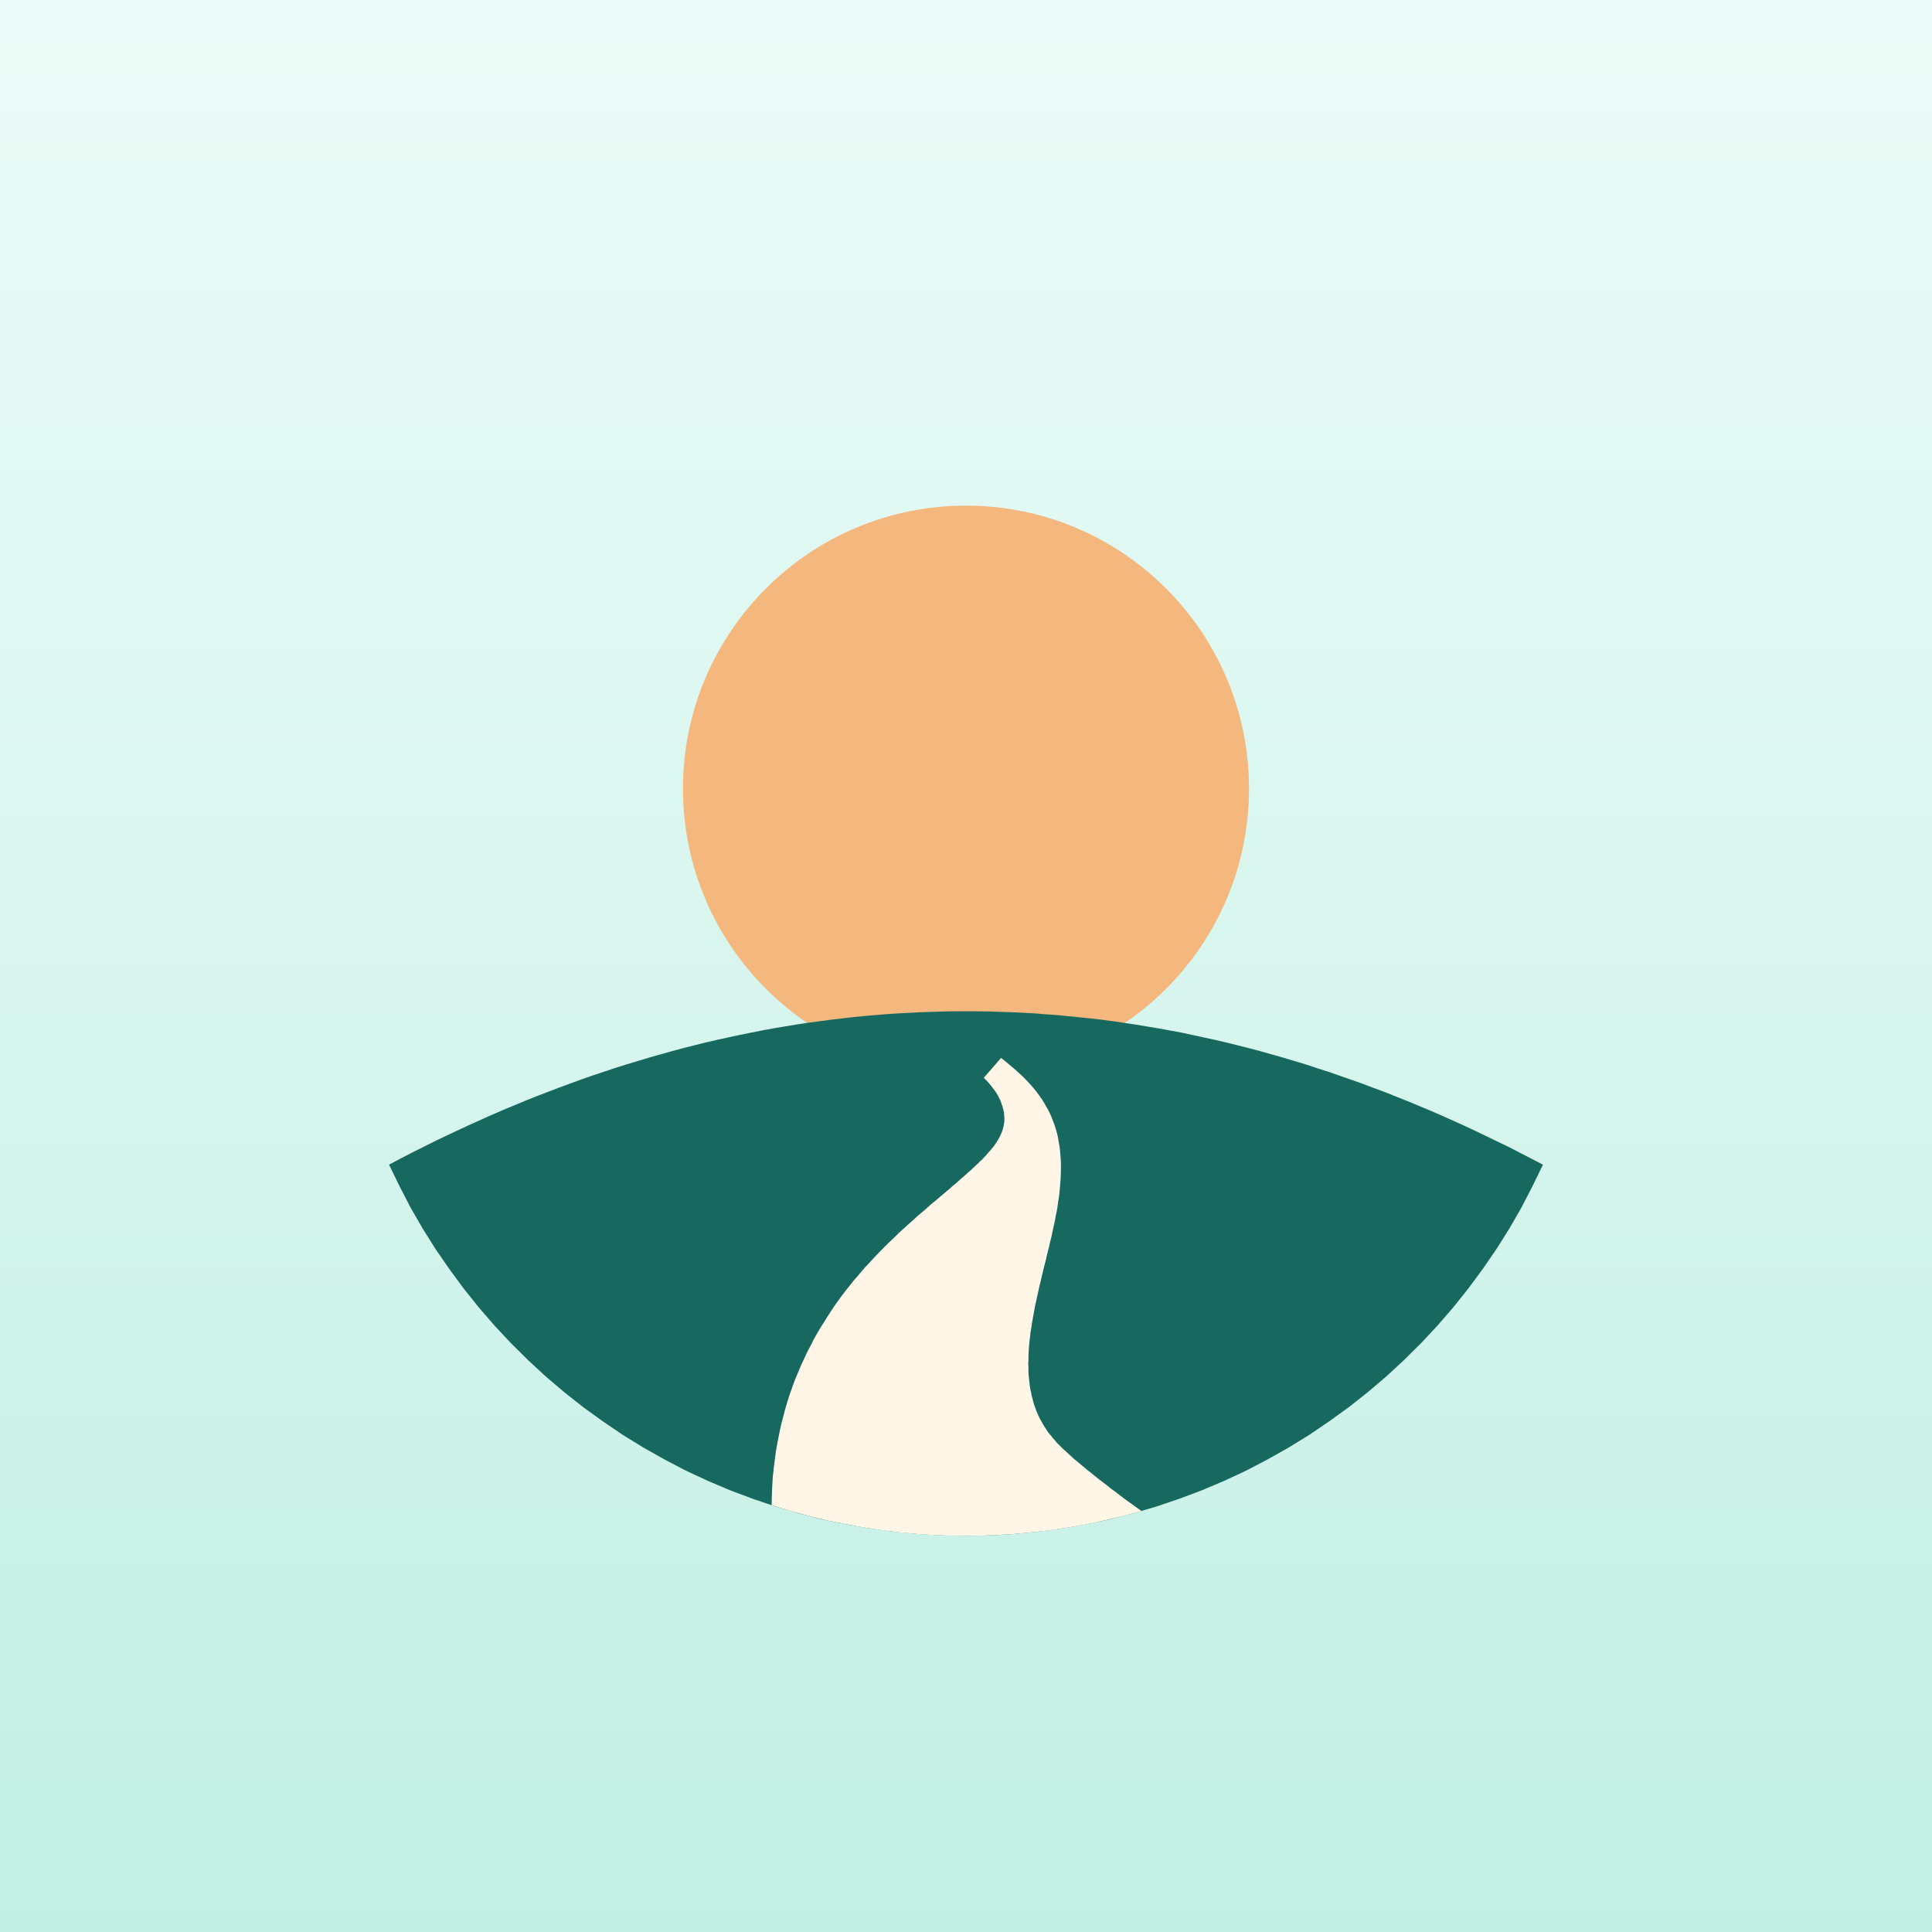
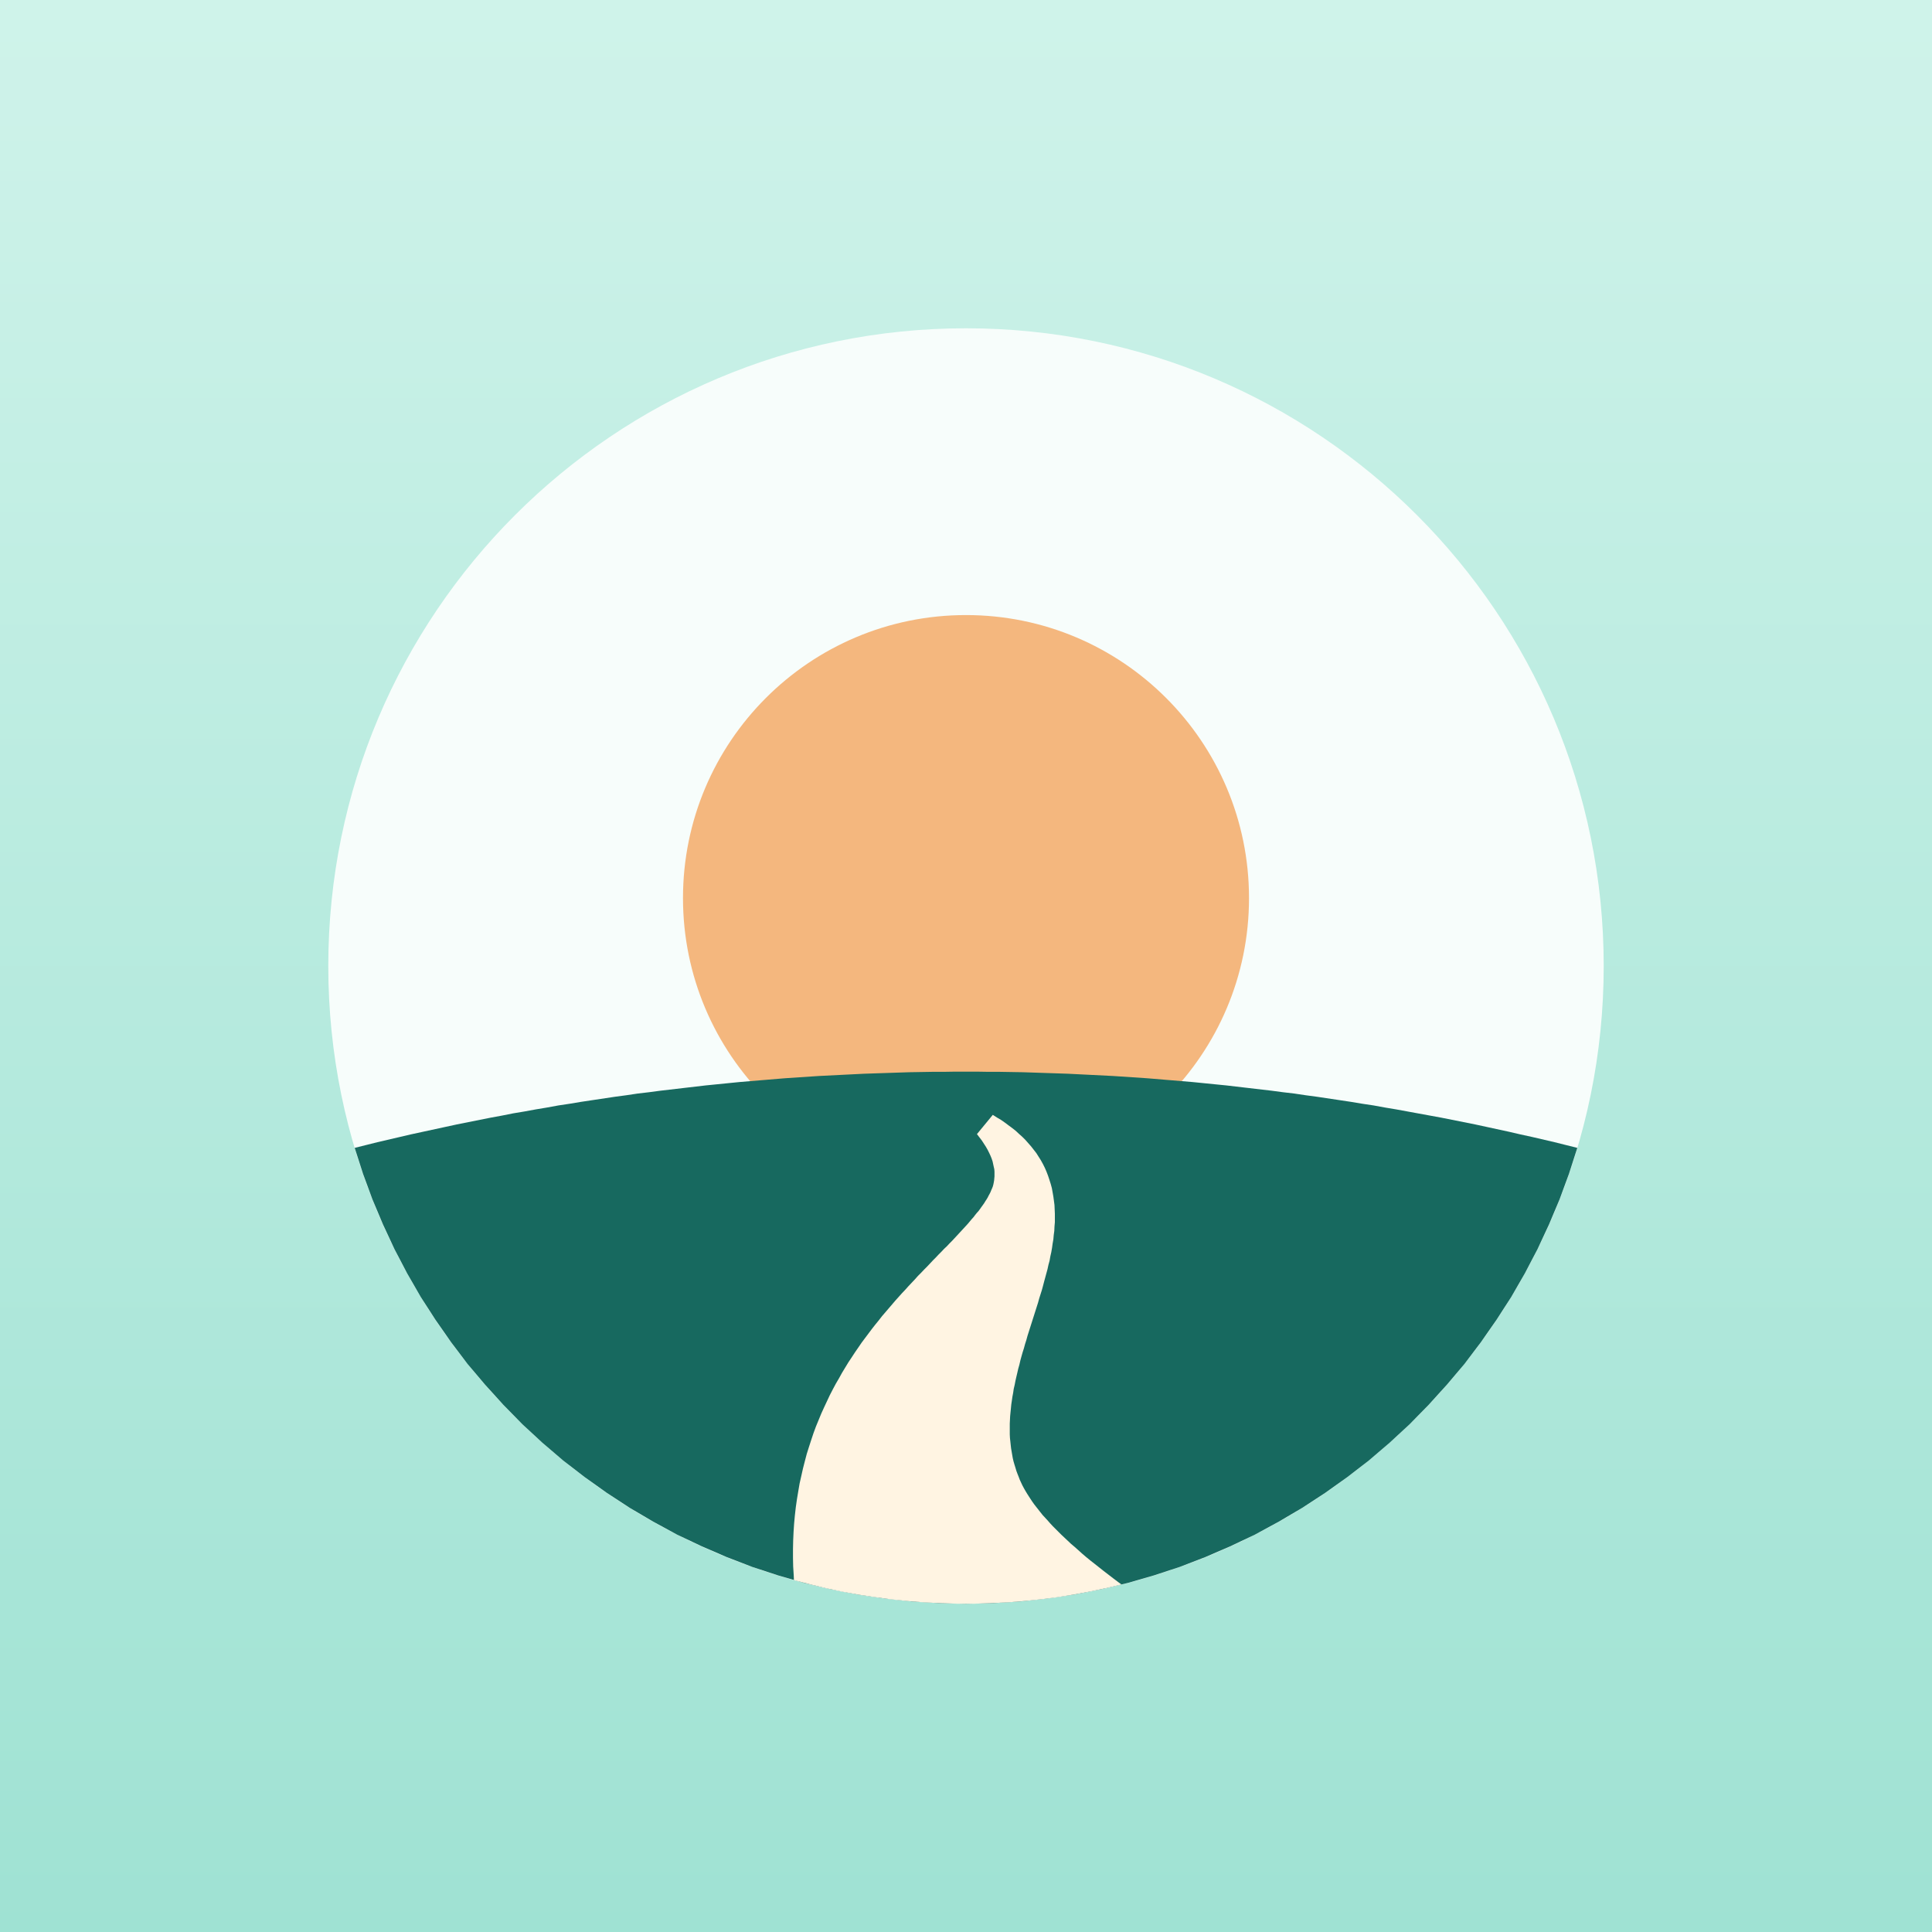
<svg xmlns="http://www.w3.org/2000/svg" viewBox="0 0 1024 1024" width="1024" height="1024">
  <defs>
    <linearGradient id="v9b-bg" x1="0" y1="0" x2="0" y2="1024" gradientUnits="userSpaceOnUse">
-       <stop offset="0" stop-color="#EDFCF8" />
-       <stop offset="1" stop-color="#C2EFE4" />
+       <stop offset="0" stop-color="#CFF3EA" />
+       <stop offset="1" stop-color="#9FE2D3" />
    </linearGradient>
  </defs>
  <rect x="-256" y="-256" width="1536" height="1536" fill="url(#v9b-bg)" />
-   <circle cx="512" cy="418" r="150" fill="#F4B77E" />
-   <path d="M206.2 617.3 L212.2 614.1 L218.2 611 L224.2 608 L230.2 605 L236.2 602.1 L242.2 599.3 L248.2 596.5 L254.2 593.8 L260.2 591.1 L266.2 588.5 L272.2 586 L278.2 583.5 L284.2 581.1 L290.2 578.8 L296.2 576.5 L302.2 574.3 L308.2 572.1 L314.2 570 L320.2 568 L326.2 566 L332.2 564.1 L338.2 562.3 L344.2 560.5 L350.2 558.8 L356.2 557.1 L362.2 555.5 L368.2 554 L374.2 552.5 L380.2 551.1 L386.2 549.8 L392.2 548.5 L398.2 547.3 L404.2 546.1 L410.2 545 L416.2 544 L422.2 543 L428.2 542.1 L434.2 541.3 L440.2 540.5 L446.2 539.8 L452.2 539.1 L458.2 538.5 L464.2 538 L470.2 537.5 L476.2 537.1 L482.2 536.8 L488.2 536.5 L494.2 536.3 L500.2 536.1 L506.2 536 L512.2 536 L518.2 536 L524.2 536.1 L530.2 536.3 L536.2 536.5 L542.2 536.8 L548.2 537.1 L554.2 537.6 L560.2 538 L566.2 538.6 L572.2 539.2 L578.2 539.8 L584.2 540.5 L590.2 541.3 L596.2 542.2 L602.2 543.1 L608.2 544.1 L614.2 545.1 L620.2 546.2 L626.2 547.3 L632.2 548.6 L638.2 549.9 L644.2 551.2 L650.2 552.6 L656.2 554.1 L662.2 555.6 L668.2 557.2 L674.2 558.9 L680.2 560.6 L686.2 562.4 L692.2 564.2 L698.2 566.2 L704.2 568.1 L710.2 570.2 L716.2 572.3 L722.2 574.4 L728.2 576.7 L734.2 578.9 L740.2 581.3 L746.2 583.7 L752.2 586.2 L758.2 588.7 L764.2 591.3 L770.2 594 L776.2 596.7 L782.2 599.5 L788.2 602.4 L794.2 605.3 L800.2 608.2 L806.2 611.3 L812.2 614.4 L817.8 617.3 L817.8 617.3 L812.2 628.8 L806.3 640.2 L799.9 651.3 L793.1 662.1 L785.8 672.7 L778.2 683 L770.2 693 L761.8 702.7 L753.1 712 L744 721 L734.6 729.7 L724.8 738 L714.8 745.9 L704.4 753.4 L693.8 760.6 L682.9 767.3 L671.7 773.6 L660.4 779.5 L648.8 784.9 L637 789.9 L625 794.4 L612.9 798.5 L600.6 802.1 L588.2 805.3 L575.6 807.9 L563 810.1 L550.3 811.8 L537.6 813 L524.8 813.8 L512 814 L499.2 813.8 L486.4 813 L473.7 811.8 L461 810.1 L448.4 807.9 L435.8 805.3 L423.4 802.1 L411.1 798.5 L399 794.4 L387 789.9 L375.2 784.9 L363.6 779.5 L352.3 773.6 L341.1 767.3 L330.2 760.6 L319.6 753.4 L309.2 745.9 L299.2 738 L289.4 729.7 L280 721 L270.9 712 L262.2 702.7 L253.8 693 L245.8 683 L238.2 672.7 L230.9 662.1 L224.1 651.3 L217.7 640.2 L211.8 628.8 L206.2 617.3Z" fill="#17695F" />
-   <path d="M521.4 571.3 L523 572.8 L524.4 574.4 L525.7 576 L526.9 577.6 L528 579.1 L528.9 580.7 L529.7 582.2 L530.4 583.7 L530.9 585.2 L531.4 586.7 L531.8 588.1 L532.1 589.5 L532.2 590.8 L532.3 592.1 L532.3 593.4 L532.3 594.6 L532.1 595.8 L531.9 597 L531.6 598.1 L531.3 599.2 L530.9 600.3 L530.4 601.4 L529.9 602.4 L529.4 603.4 L528.8 604.4 L528.2 605.4 L527.5 606.4 L526.8 607.4 L526 608.4 L525.2 609.4 L524.3 610.4 L523.4 611.4 L522.5 612.5 L521.5 613.5 L520.5 614.6 L519.4 615.6 L518.3 616.7 L517.1 617.8 L515.9 618.9 L514.7 620.1 L513.4 621.2 L512.1 622.4 L510.7 623.6 L509.3 624.8 L507.9 626.1 L506.4 627.4 L504.9 628.6 L503.4 630 L501.8 631.3 L500.2 632.7 L498.5 634.1 L496.9 635.5 L495.2 636.9 L493.4 638.4 L491.7 639.9 L489.9 641.5 L488.1 643 L486.2 644.6 L484.4 646.3 L482.5 648 L480.6 649.7 L478.7 651.4 L476.7 653.2 L474.8 655.1 L472.8 657 L470.8 658.9 L468.8 660.9 L466.8 662.9 L464.8 665 L462.8 667.1 L460.8 669.3 L458.7 671.5 L456.7 673.8 L454.7 676.2 L452.6 678.6 L450.6 681.1 L448.6 683.6 L446.6 686.2 L444.6 688.9 L442.6 691.7 L440.7 694.5 L438.8 697.5 L436.9 700.5 L435 703.5 L433.1 706.7 L431.3 709.9 L429.6 713.3 L427.8 716.7 L426.2 720.2 L424.5 723.8 L423 727.4 L421.4 731.2 L420 735 L418.6 739 L417.3 743 L416.1 747.1 L415 751.3 L413.9 755.6 L413 759.9 L412.1 764.4 L411.3 768.9 L410.7 773.5 L410.1 778.1 L409.6 782.9 L409.3 787.7 L409.1 792.5 L409 797.4 L409 797.8 L409 797.8 L418.5 800.7 L428.1 803.3 L437.7 805.7 L447.5 807.7 L457.2 809.5 L467.1 811 L477 812.2 L486.9 813.1 L496.8 813.7 L506.7 814 L516.7 814 L526.6 813.7 L536.5 813.1 L546.5 812.2 L556.3 811.1 L566.2 809.6 L576 807.9 L585.7 805.8 L595.4 803.5 L605 800.9 L605 800.9 L602.4 799 L599.9 797.2 L597.5 795.5 L595.2 793.8 L593 792.1 L590.9 790.5 L588.8 789 L586.9 787.4 L585 786 L583.2 784.6 L581.4 783.2 L579.7 781.8 L578.1 780.5 L576.5 779.3 L575 778 L573.5 776.8 L572.1 775.6 L570.8 774.5 L569.4 773.4 L568.1 772.2 L566.9 771.1 L565.7 770 L564.5 768.9 L563.4 767.9 L562.3 766.8 L561.2 765.7 L560.1 764.6 L559.1 763.4 L558.1 762.3 L557.2 761.1 L556.2 760 L555.3 758.8 L554.5 757.5 L553.6 756.2 L552.8 754.9 L552.1 753.6 L551.3 752.2 L550.6 750.8 L550 749.4 L549.3 747.9 L548.8 746.3 L548.2 744.8 L547.7 743.2 L547.3 741.5 L546.8 739.8 L546.5 738.1 L546.1 736.3 L545.8 734.5 L545.6 732.7 L545.4 730.8 L545.2 728.9 L545.1 726.9 L545.1 724.9 L545 722.9 L545.1 720.9 L545.1 718.9 L545.2 716.8 L545.3 714.7 L545.5 712.6 L545.7 710.4 L546 708.3 L546.2 706.1 L546.6 703.9 L546.9 701.7 L547.3 699.4 L547.7 697.2 L548.1 695 L548.5 692.7 L549 690.4 L549.5 688.2 L550 685.9 L550.5 683.6 L551 681.3 L551.6 679 L552.1 676.7 L552.7 674.4 L553.2 672.1 L553.8 669.8 L554.4 667.5 L554.9 665.2 L555.5 662.8 L556.1 660.5 L556.6 658.2 L557.2 655.9 L557.7 653.5 L558.2 651.2 L558.7 648.9 L559.2 646.6 L559.6 644.2 L560.1 641.9 L560.5 639.6 L560.8 637.2 L561.2 634.9 L561.5 632.6 L561.7 630.3 L561.9 627.9 L562.1 625.6 L562.2 623.3 L562.3 621 L562.3 618.7 L562.3 616.3 L562.2 614 L562 611.8 L561.8 609.5 L561.5 607.2 L561.1 605 L560.7 602.7 L560.2 600.5 L559.6 598.4 L558.9 596.2 L558.1 594.1 L557.3 592 L556.4 590 L555.4 588 L554.3 586.1 L553.2 584.2 L552 582.3 L550.7 580.5 L549.4 578.7 L548 577 L546.5 575.2 L545 573.6 L543.4 571.9 L541.8 570.3 L540 568.7 L538.3 567.1 L536.4 565.5 L534.5 563.9 L532.6 562.3 L530.6 560.7Z" fill="#FFF6E8" />
+   <circle cx="512" cy="512" r="338" fill="#F7FDFB" />
+   <circle cx="512" cy="476" r="150" fill="#F4B77E" />
+   <path d="M188 608.4 L194 606.9 L200 605.4 L206 604 L212 602.6 L218 601.2 L224 599.9 L230 598.6 L236 597.3 L242 596 L248 594.8 L254 593.6 L260 592.4 L266 591.3 L272 590.1 L278 589.1 L284 588 L290 587 L296 585.9 L302 585 L308 584 L314 583.1 L320 582.2 L326 581.3 L332 580.5 L338 579.6 L344 578.9 L350 578.1 L356 577.4 L362 576.7 L368 576 L374 575.3 L380 574.7 L386 574.1 L392 573.5 L398 573 L404 572.5 L410 572 L416 571.5 L422 571.1 L428 570.7 L434 570.3 L440 570 L446 569.7 L452 569.4 L458 569.1 L464 568.9 L470 568.7 L476 568.5 L482 568.3 L488 568.2 L494 568.1 L500 568.1 L506 568 L512 568 L518 568 L524 568.1 L530 568.1 L536 568.2 L542 568.3 L548 568.5 L554 568.7 L560 568.9 L566 569.1 L572 569.4 L578 569.7 L584 570 L590 570.3 L596 570.7 L602 571.1 L608 571.5 L614 572 L620 572.5 L626 573 L632 573.5 L638 574.1 L644 574.7 L650 575.3 L656 576 L662 576.7 L668 577.4 L674 578.1 L680 578.9 L686 579.6 L692 580.5 L698 581.3 L704 582.2 L710 583.1 L716 584 L722 585 L728 585.9 L734 587 L740 588 L746 589.1 L752 590.2 L758 591.3 L764 592.4 L770 593.6 L776 594.8 L782 596 L788 597.3 L794 598.6 L800 599.9 L806 601.3 L812 602.6 L818 604 L824 605.4 L830 606.9 L836 608.4 L836 608.4 L831.6 622.1 L826.6 635.7 L821 649 L814.9 662.1 L808.2 674.9 L801 687.4 L793.2 699.5 L784.9 711.4 L776.2 722.9 L766.9 733.9 L757.2 744.6 L747.1 754.9 L736.5 764.7 L725.5 774.1 L714.1 782.9 L702.3 791.3 L690.2 799.2 L677.8 806.5 L665.1 813.4 L652 819.6 L638.8 825.3 L625.3 830.5 L611.6 835 L597.7 839 L583.7 842.3 L569.5 845.1 L555.2 847.2 L540.8 848.8 L526.4 849.7 L512 850 L497.6 849.7 L483.2 848.8 L468.8 847.2 L454.5 845.1 L440.3 842.3 L426.3 839 L412.4 835 L398.7 830.5 L385.2 825.3 L372 819.6 L358.9 813.4 L346.2 806.5 L333.8 799.2 L321.7 791.3 L309.9 782.9 L298.5 774.1 L287.5 764.7 L276.9 754.9 L266.8 744.6 L257.1 733.9 L247.8 722.9 L239.1 711.4 L230.8 699.5 L223 687.4 L215.8 674.9 L209.1 662.1 L203 649 L197.4 635.7 L192.4 622.1 L188 608.4Z" fill="#17695F" />
+   <path d="M517.8 601.1 L519.1 602.8 L520.4 604.5 L521.5 606.2 L522.6 607.9 L523.5 609.5 L524.3 611.1 L525 612.6 L525.6 614.1 L526.1 615.6 L526.4 617 L526.7 618.4 L527 619.7 L527.1 621 L527.1 622.3 L527.1 623.5 L527 624.6 L526.9 625.7 L526.7 626.8 L526.5 627.8 L526.2 628.9 L525.8 629.9 L525.4 630.8 L525 631.8 L524.5 632.8 L524 633.7 L523.5 634.7 L522.9 635.7 L522.3 636.6 L521.7 637.6 L521 638.6 L520.2 639.7 L519.5 640.7 L518.7 641.8 L517.8 642.8 L516.9 643.9 L516 645.1 L515 646.2 L514 647.4 L513 648.6 L511.9 649.8 L510.8 651 L509.6 652.3 L508.4 653.6 L507.2 654.9 L505.9 656.3 L504.6 657.7 L503.2 659.1 L501.9 660.5 L500.4 661.9 L499 663.4 L497.5 664.9 L496 666.5 L494.5 668 L493 669.6 L491.4 671.3 L489.8 672.9 L488.2 674.6 L486.5 676.3 L484.9 678.1 L483.2 679.9 L481.5 681.7 L479.8 683.6 L478 685.5 L476.3 687.4 L474.5 689.4 L472.8 691.4 L471 693.5 L469.2 695.6 L467.4 697.7 L465.7 699.9 L463.9 702.1 L462.1 704.4 L460.3 706.8 L458.5 709.2 L456.7 711.6 L455 714.1 L453.2 716.7 L451.5 719.3 L449.7 722 L448 724.8 L446.3 727.6 L444.7 730.5 L443 733.4 L441.4 736.4 L439.8 739.5 L438.3 742.7 L436.8 745.9 L435.3 749.2 L433.9 752.6 L432.5 756 L431.2 759.5 L430 763.1 L428.8 766.8 L427.6 770.6 L426.6 774.4 L425.6 778.3 L424.7 782.3 L423.8 786.3 L423.1 790.4 L422.4 794.6 L421.8 798.8 L421.3 803.2 L420.9 807.5 L420.6 812 L420.4 816.5 L420.3 821.1 L420.3 825.7 L420.4 830.3 L420.7 835.1 L420.8 837.5 L420.8 837.5 L429.3 839.7 L437.9 841.8 L446.4 843.6 L455.1 845.2 L463.7 846.5 L472.5 847.7 L481.2 848.6 L489.9 849.3 L498.7 849.7 L507.5 850 L516.3 850 L525 849.7 L533.8 849.3 L542.6 848.6 L551.3 847.7 L560 846.6 L568.7 845.2 L577.3 843.6 L585.9 841.8 L594.4 839.8 L594.4 839.8 L592.9 838.7 L590.1 836.6 L587.5 834.6 L584.9 832.6 L582.5 830.7 L580.1 828.8 L577.8 827 L575.6 825.2 L573.5 823.4 L571.5 821.6 L569.6 819.9 L567.7 818.3 L565.9 816.6 L564.2 815 L562.6 813.5 L561 811.9 L559.5 810.4 L558 808.9 L556.6 807.4 L555.3 805.9 L554 804.5 L552.7 803.1 L551.5 801.6 L550.4 800.2 L549.3 798.8 L548.2 797.4 L547.2 796 L546.2 794.5 L545.3 793.1 L544.4 791.7 L543.5 790.2 L542.7 788.8 L541.9 787.3 L541.2 785.8 L540.5 784.3 L539.9 782.7 L539.3 781.2 L538.7 779.6 L538.2 777.9 L537.7 776.3 L537.2 774.6 L536.8 772.9 L536.5 771.2 L536.2 769.4 L535.9 767.7 L535.7 765.9 L535.5 764 L535.3 762.2 L535.2 760.3 L535.2 758.4 L535.2 756.4 L535.2 754.5 L535.3 752.5 L535.4 750.5 L535.6 748.5 L535.8 746.5 L536 744.4 L536.3 742.4 L536.6 740.3 L537 738.2 L537.3 736.1 L537.8 734 L538.2 731.9 L538.7 729.7 L539.2 727.6 L539.7 725.4 L540.3 723.3 L540.8 721.1 L541.4 718.9 L542 716.8 L542.7 714.6 L543.3 712.4 L544 710.2 L544.6 708 L545.3 705.8 L546 703.6 L546.7 701.4 L547.4 699.2 L548.1 697 L548.8 694.8 L549.5 692.6 L550.2 690.4 L550.8 688.2 L551.5 686 L552.2 683.8 L552.8 681.6 L553.4 679.3 L554 677.1 L554.6 674.9 L555.2 672.7 L555.7 670.4 L556.3 668.2 L556.7 665.9 L557.2 663.7 L557.6 661.4 L557.9 659.2 L558.3 656.9 L558.5 654.6 L558.8 652.4 L558.9 650.1 L559.1 647.8 L559.1 645.5 L559.1 643.3 L559 641 L558.9 638.7 L558.6 636.4 L558.3 634.2 L557.9 631.9 L557.5 629.7 L556.9 627.5 L556.2 625.3 L555.5 623.2 L554.7 621.1 L553.8 619 L552.8 617 L551.7 615 L550.5 613.1 L549.3 611.2 L547.9 609.4 L546.5 607.6 L545 605.9 L543.5 604.2 L541.8 602.5 L540.1 601 L538.4 599.4 L536.5 597.9 L534.6 596.5 L532.6 595 L530.6 593.6 L528.4 592.3 L526.2 590.9Z" fill="#FFF4E2" />
</svg>
